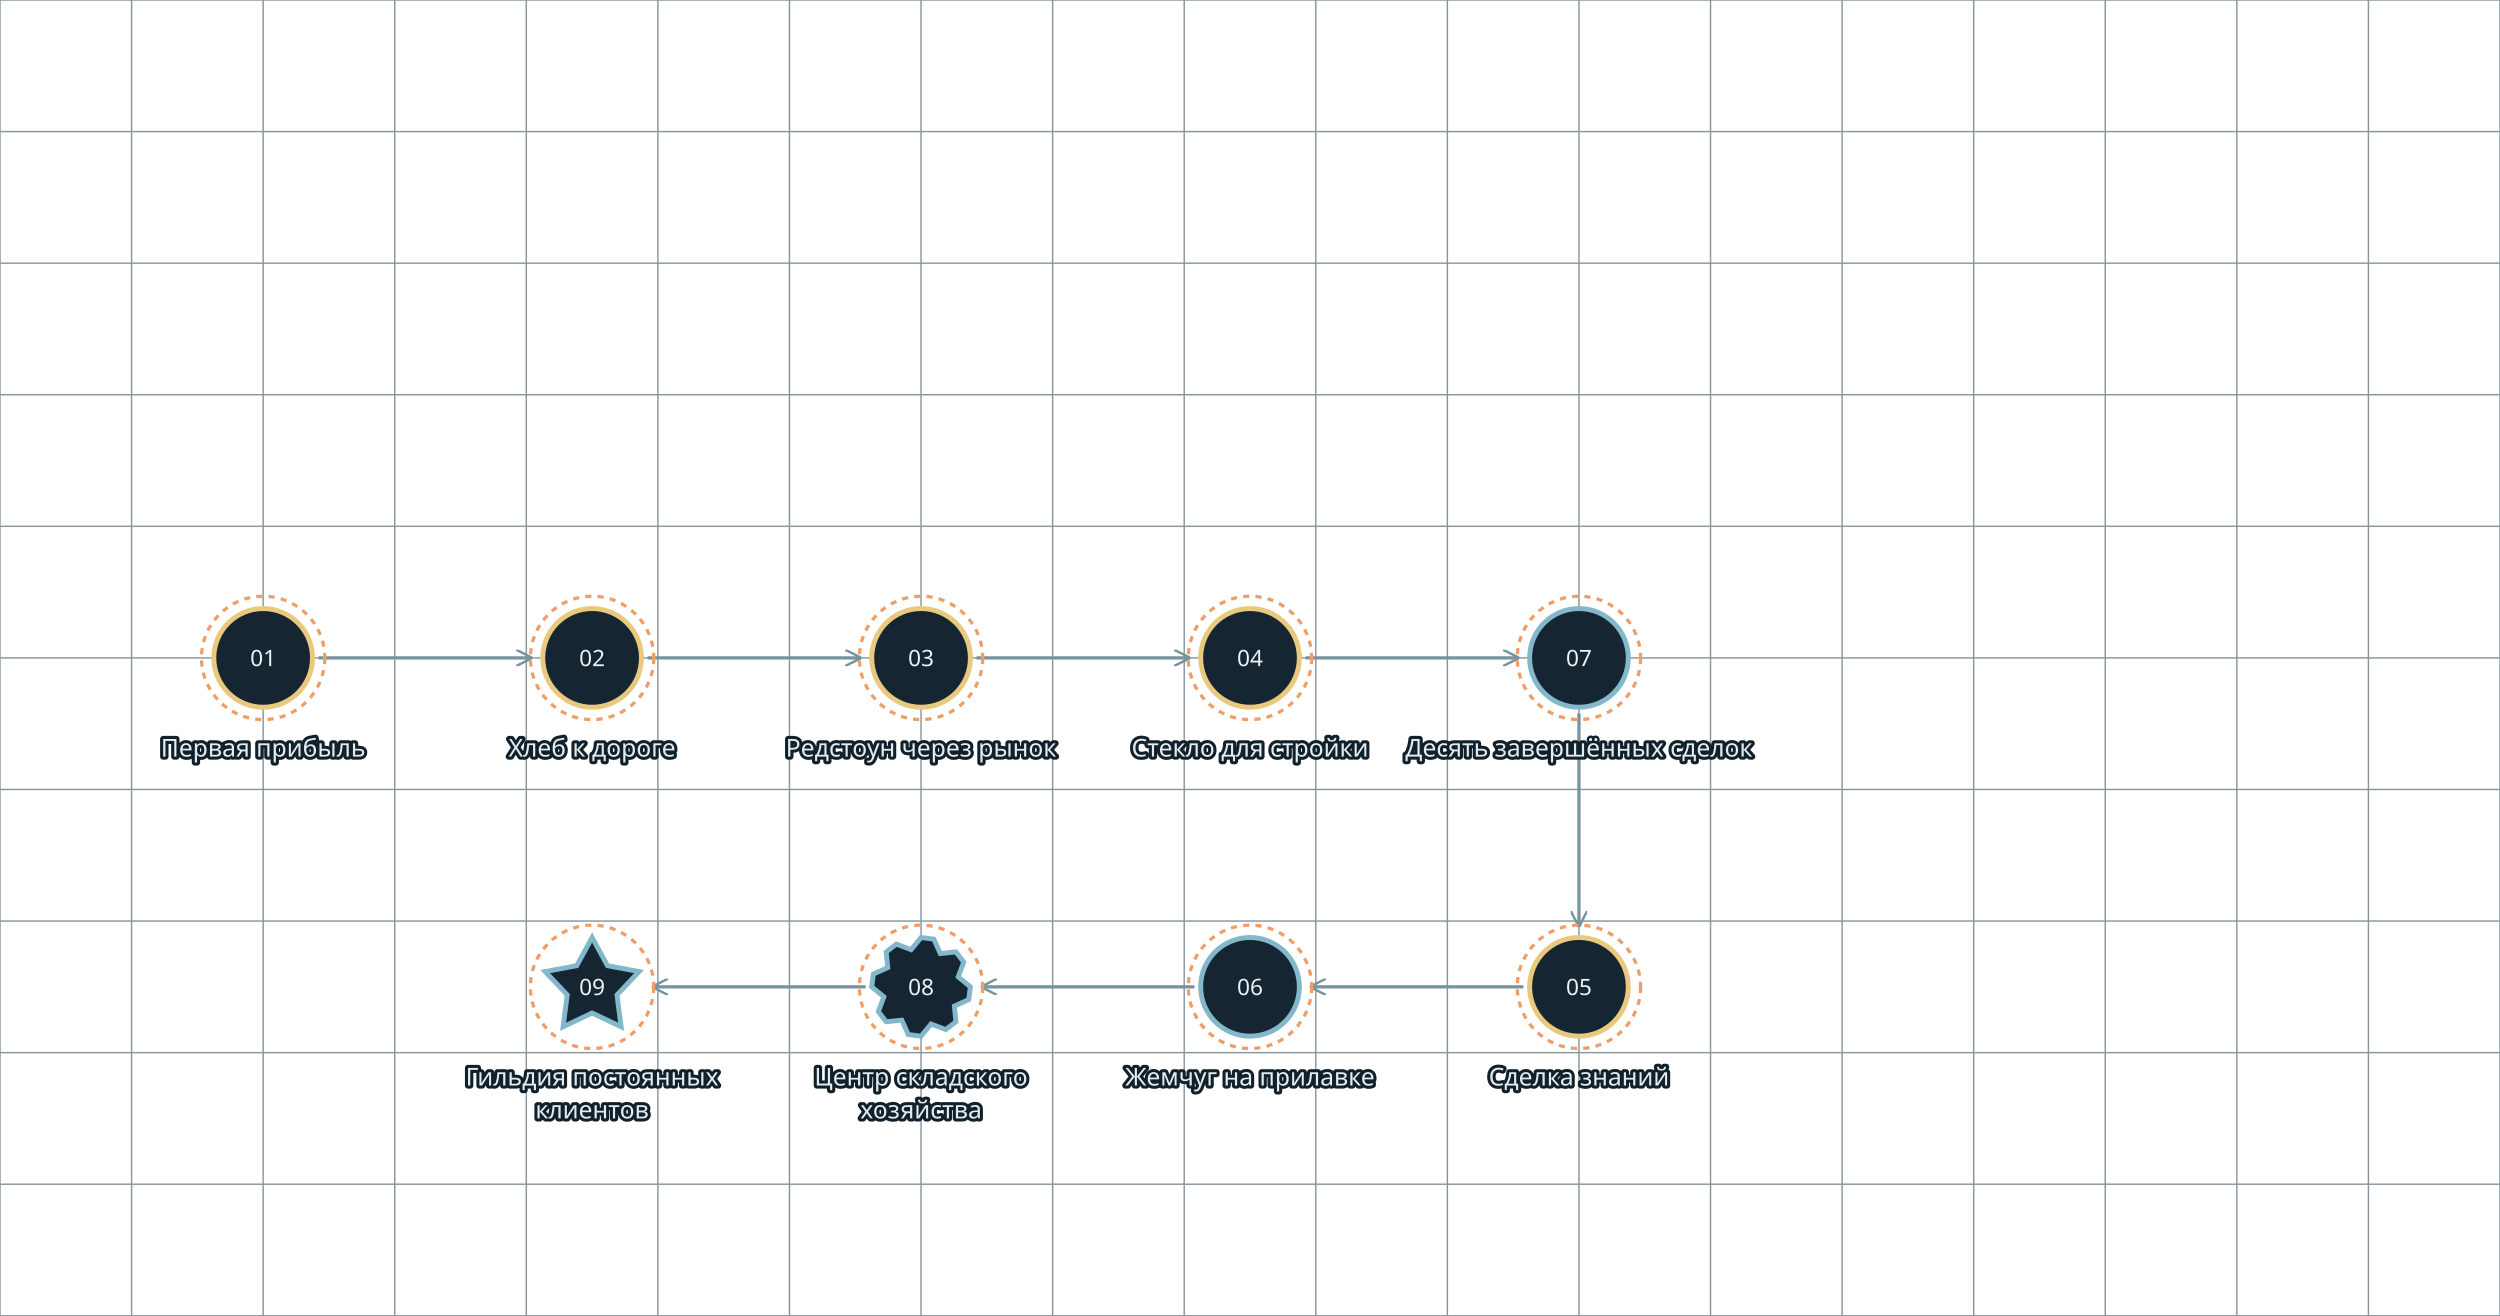
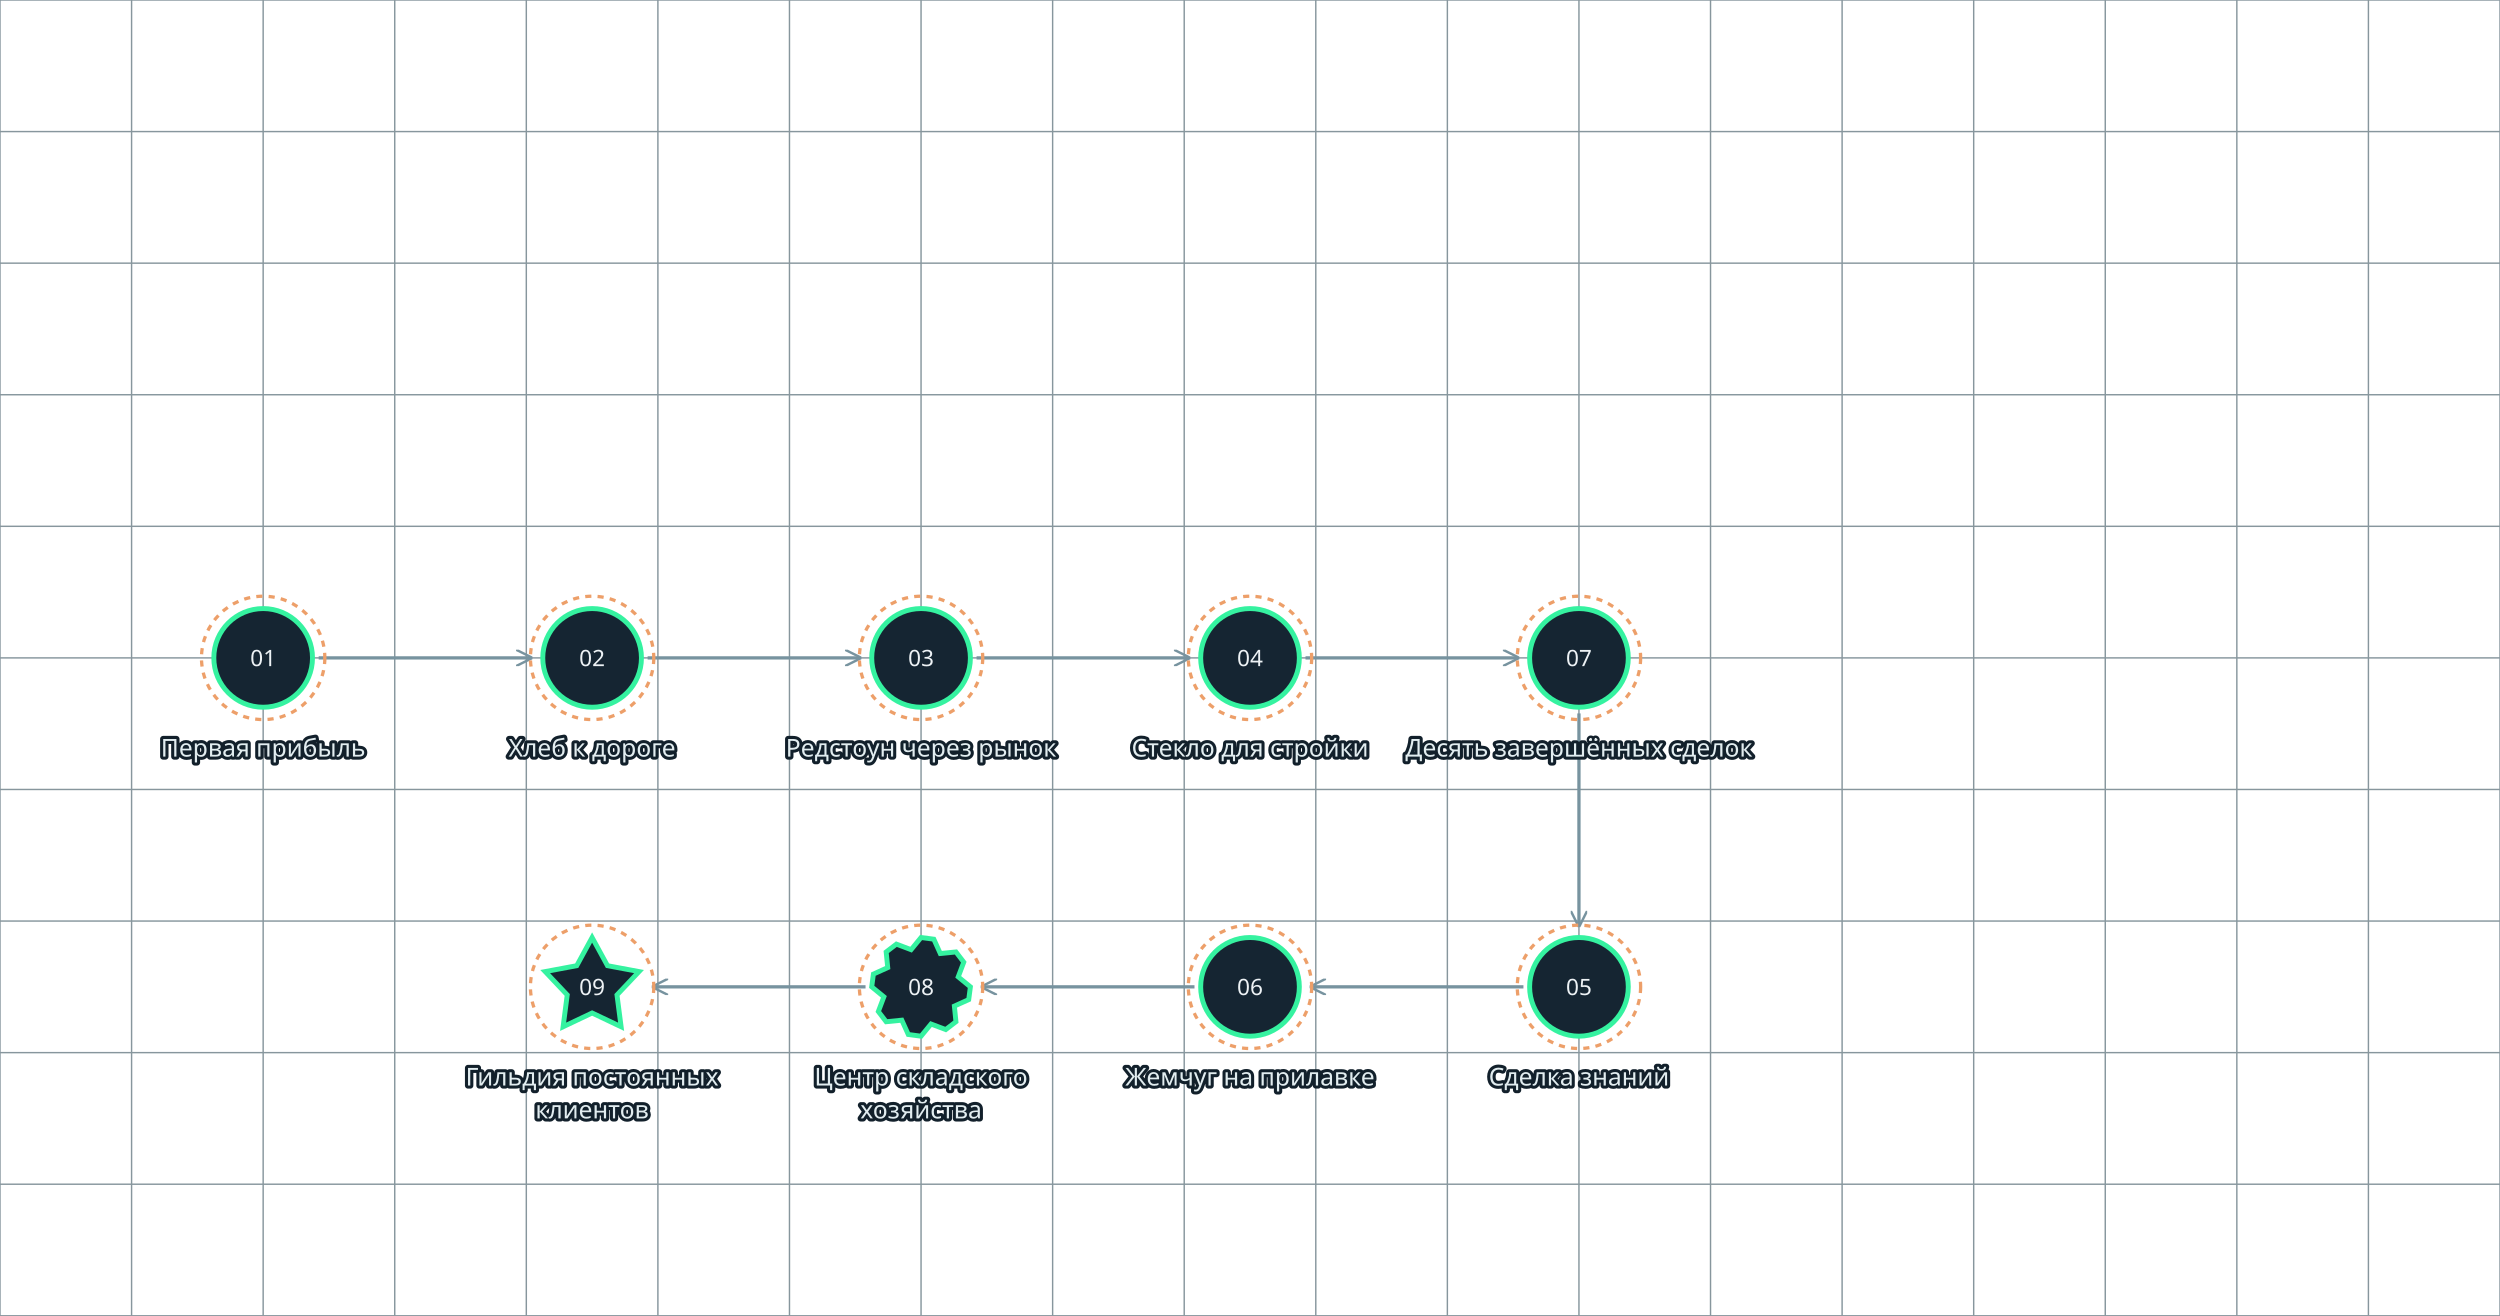
<svg xmlns="http://www.w3.org/2000/svg" viewBox="-128.00 -320.00 1216.00 640.00" width="1216.00" height="640.00" role="img" aria-labelledby="nasledie_economy-after-title" data-quest-count="9">
  <defs>
    <marker id="nasledie_economy-after-arrow" markerWidth="8" markerHeight="8" refX="7" refY="4" orient="auto" markerUnits="userSpaceOnUse">
      <path d="M0,0 L8,4 L0,8" fill="none" stroke="#77939f" stroke-width="1.2" />
    </marker>
  </defs>
  <g fill="none" stroke="#24404d" stroke-width="0.7" opacity="0.55" aria-hidden="true">
    <path d="M -128 -320.00 v 640.00" />
    <path d="M -64 -320.00 v 640.00" />
    <path d="M 0 -320.00 v 640.00" />
    <path d="M 64 -320.00 v 640.00" />
    <path d="M 128 -320.00 v 640.00" />
    <path d="M 192 -320.00 v 640.00" />
    <path d="M 256 -320.00 v 640.00" />
    <path d="M 320 -320.00 v 640.00" />
    <path d="M 384 -320.00 v 640.00" />
    <path d="M 448 -320.00 v 640.00" />
    <path d="M 512 -320.00 v 640.00" />
    <path d="M 576 -320.00 v 640.00" />
    <path d="M 640 -320.00 v 640.00" />
    <path d="M 704 -320.00 v 640.00" />
    <path d="M 768 -320.00 v 640.00" />
    <path d="M 832 -320.00 v 640.00" />
    <path d="M 896 -320.00 v 640.00" />
    <path d="M 960 -320.00 v 640.00" />
    <path d="M 1024 -320.00 v 640.00" />
    <path d="M 1088 -320.00 v 640.00" />
    <path d="M -128.00 -320 h 1216.00" />
    <path d="M -128.00 -256 h 1216.00" />
    <path d="M -128.00 -192 h 1216.00" />
    <path d="M -128.00 -128 h 1216.00" />
    <path d="M -128.00 -64 h 1216.00" />
    <path d="M -128.00 0 h 1216.00" />
    <path d="M -128.00 64 h 1216.00" />
    <path d="M -128.00 128 h 1216.00" />
    <path d="M -128.00 192 h 1216.00" />
    <path d="M -128.00 256 h 1216.00" />
    <path d="M -128.00 320 h 1216.00" />
  </g>
  <g class="dependencies" fill="none" stroke="#77939f" stroke-width="1.6">
    <path data-from="D49CAFA761D24CA4" data-to="B31BCA46216D2DC6" d="M 27.00 0.00 L 130.00 0.00" marker-end="url(#nasledie_economy-after-arrow)" />
    <path data-from="B31BCA46216D2DC6" data-to="E03032475F008D4D" d="M 187.00 0.00 L 290.00 0.00" marker-end="url(#nasledie_economy-after-arrow)" />
    <path data-from="E03032475F008D4D" data-to="D15B25FAA41E05AE" d="M 347.00 0.00 L 450.00 0.00" marker-end="url(#nasledie_economy-after-arrow)" />
    <path data-from="9CE7C2CFF54FECE4" data-to="FB634EE0C189A59B" d="M 640.00 27.00 L 640.00 130.00" marker-end="url(#nasledie_economy-after-arrow)" />
    <path data-from="FB634EE0C189A59B" data-to="F0C5DD6DFBF85A1C" d="M 613.00 160.00 L 510.00 160.00" marker-end="url(#nasledie_economy-after-arrow)" />
    <path data-from="D15B25FAA41E05AE" data-to="9CE7C2CFF54FECE4" d="M 507.00 0.00 L 610.00 0.00" marker-end="url(#nasledie_economy-after-arrow)" />
    <path data-from="F0C5DD6DFBF85A1C" data-to="62F24C6158049C2F" d="M 453.00 160.00 L 350.00 160.00" marker-end="url(#nasledie_economy-after-arrow)" />
    <path data-from="62F24C6158049C2F" data-to="BE7C211A268C501D" d="M 293.00 160.00 L 190.00 160.00" marker-end="url(#nasledie_economy-after-arrow)" />
  </g>
  <g class="quests" font-family="system-ui, sans-serif" text-anchor="middle">
    <g data-quest-id="D49CAFA761D24CA4" tabindex="0" role="button" aria-label="Первая прибыль" transform="translate(0.00,0.00)" style="cursor:pointer">
      <circle class="change-ring" r="30.00" fill="none" stroke="#ed9f69" stroke-width="1.6" stroke-dasharray="3 3" />
      <circle class="selection-ring" r="34.00" fill="none" stroke="#f4f7fc" stroke-width="3" visibility="hidden" />
-       <circle r="24.00" fill="#152532" stroke="#e8c97d" stroke-width="2.4" />
+       <circle r="24.00" class="quest-frame" fill="#152532" stroke="#35F2A0" stroke-width="2.4" />
      <text y="4" font-size="11" fill="#edf2f5" pointer-events="none">01</text>
      <text class="quest-label" y="48.00" font-size="12" fill="#e2edf0" paint-order="stroke" stroke="#12202b" stroke-width="3" stroke-linejoin="round" pointer-events="none">Первая прибыль</text>
    </g>
    <g data-quest-id="B31BCA46216D2DC6" tabindex="0" role="button" aria-label="Хлеб к дороге" transform="translate(160.00,0.00)" style="cursor:pointer">
      <circle class="change-ring" r="30.00" fill="none" stroke="#ed9f69" stroke-width="1.6" stroke-dasharray="3 3" />
      <circle class="selection-ring" r="34.00" fill="none" stroke="#f4f7fc" stroke-width="3" visibility="hidden" />
-       <circle r="24.00" fill="#152532" stroke="#e8c97d" stroke-width="2.4" />
+       <circle r="24.00" class="quest-frame" fill="#152532" stroke="#35F2A0" stroke-width="2.4" />
      <text y="4" font-size="11" fill="#edf2f5" pointer-events="none">02</text>
      <text class="quest-label" y="48.00" font-size="12" fill="#e2edf0" paint-order="stroke" stroke="#12202b" stroke-width="3" stroke-linejoin="round" pointer-events="none">Хлеб к дороге</text>
    </g>
    <g data-quest-id="E03032475F008D4D" tabindex="0" role="button" aria-label="Редстоун через рынок" transform="translate(320.00,0.00)" style="cursor:pointer">
      <circle class="change-ring" r="30.00" fill="none" stroke="#ed9f69" stroke-width="1.6" stroke-dasharray="3 3" />
      <circle class="selection-ring" r="34.00" fill="none" stroke="#f4f7fc" stroke-width="3" visibility="hidden" />
-       <circle r="24.00" fill="#152532" stroke="#e8c97d" stroke-width="2.4" />
+       <circle r="24.00" class="quest-frame" fill="#152532" stroke="#35F2A0" stroke-width="2.4" />
      <text y="4" font-size="11" fill="#edf2f5" pointer-events="none">03</text>
      <text class="quest-label" y="48.00" font-size="12" fill="#e2edf0" paint-order="stroke" stroke="#12202b" stroke-width="3" stroke-linejoin="round" pointer-events="none">Редстоун через рынок</text>
    </g>
    <g data-quest-id="D15B25FAA41E05AE" tabindex="0" role="button" aria-label="Стекло для стройки" transform="translate(480.00,0.00)" style="cursor:pointer">
      <circle class="change-ring" r="30.00" fill="none" stroke="#ed9f69" stroke-width="1.6" stroke-dasharray="3 3" />
      <circle class="selection-ring" r="34.00" fill="none" stroke="#f4f7fc" stroke-width="3" visibility="hidden" />
-       <circle r="24.00" fill="#152532" stroke="#e8c97d" stroke-width="2.4" />
+       <circle r="24.00" class="quest-frame" fill="#152532" stroke="#35F2A0" stroke-width="2.4" />
      <text y="4" font-size="11" fill="#edf2f5" pointer-events="none">04</text>
      <text class="quest-label" y="48.00" font-size="12" fill="#e2edf0" paint-order="stroke" stroke="#12202b" stroke-width="3" stroke-linejoin="round" pointer-events="none">Стекло для стройки</text>
    </g>
    <g data-quest-id="FB634EE0C189A59B" tabindex="0" role="button" aria-label="Сделка знаний" transform="translate(640.00,160.00)" style="cursor:pointer">
      <circle class="change-ring" r="30.00" fill="none" stroke="#ed9f69" stroke-width="1.6" stroke-dasharray="3 3" />
      <circle class="selection-ring" r="34.00" fill="none" stroke="#f4f7fc" stroke-width="3" visibility="hidden" />
-       <circle r="24.00" fill="#152532" stroke="#e8c97d" stroke-width="2.4" />
+       <circle r="24.00" class="quest-frame" fill="#152532" stroke="#35F2A0" stroke-width="2.4" />
      <text y="4" font-size="11" fill="#edf2f5" pointer-events="none">05</text>
      <text class="quest-label" y="48.00" font-size="12" fill="#e2edf0" paint-order="stroke" stroke="#12202b" stroke-width="3" stroke-linejoin="round" pointer-events="none">Сделка знаний</text>
    </g>
    <g data-quest-id="F0C5DD6DFBF85A1C" tabindex="0" role="button" aria-label="Жемчуг на прилавке" transform="translate(480.00,160.00)" style="cursor:pointer">
      <circle class="change-ring" r="30.00" fill="none" stroke="#ed9f69" stroke-width="1.6" stroke-dasharray="3 3" />
      <circle class="selection-ring" r="34.00" fill="none" stroke="#f4f7fc" stroke-width="3" visibility="hidden" />
-       <circle r="24.00" fill="#152532" stroke="#83b8ca" stroke-width="2.4" />
+       <circle r="24.00" class="quest-frame" fill="#152532" stroke="#35F2A0" stroke-width="2.4" />
      <text y="4" font-size="11" fill="#edf2f5" pointer-events="none">06</text>
      <text class="quest-label" y="48.00" font-size="12" fill="#e2edf0" paint-order="stroke" stroke="#12202b" stroke-width="3" stroke-linejoin="round" pointer-events="none">Жемчуг на прилавке</text>
    </g>
    <g data-quest-id="9CE7C2CFF54FECE4" tabindex="0" role="button" aria-label="Десять завершённых сделок" transform="translate(640.00,0.00)" style="cursor:pointer">
      <circle class="change-ring" r="30.00" fill="none" stroke="#ed9f69" stroke-width="1.6" stroke-dasharray="3 3" />
      <circle class="selection-ring" r="34.00" fill="none" stroke="#f4f7fc" stroke-width="3" visibility="hidden" />
-       <circle r="24.00" fill="#152532" stroke="#83b8ca" stroke-width="2.4" />
+       <circle r="24.00" class="quest-frame" fill="#152532" stroke="#35F2A0" stroke-width="2.4" />
      <text y="4" font-size="11" fill="#edf2f5" pointer-events="none">07</text>
      <text class="quest-label" y="48.00" font-size="12" fill="#e2edf0" paint-order="stroke" stroke="#12202b" stroke-width="3" stroke-linejoin="round" pointer-events="none">Десять завершённых сделок</text>
    </g>
    <g data-quest-id="62F24C6158049C2F" tabindex="0" role="button" aria-label="Центр складского хозяйства" transform="translate(320.00,160.00)" style="cursor:pointer">
      <circle class="change-ring" r="30.00" fill="none" stroke="#ed9f69" stroke-width="1.6" stroke-dasharray="3 3" />
      <circle class="selection-ring" r="34.00" fill="none" stroke="#f4f7fc" stroke-width="3" visibility="hidden" />
-       <polygon points="24.00,0.00 23.18,6.21 16.21,9.36 16.97,16.97 12.00,20.78 4.85,18.08 0.00,24.00 -6.21,23.18 -9.36,16.21 -16.97,16.97 -20.78,12.00 -18.08,4.85 -24.00,0.00 -23.18,-6.21 -16.21,-9.36 -16.97,-16.97 -12.00,-20.78 -4.85,-18.08 -0.00,-24.00 6.21,-23.18 9.36,-16.21 16.97,-16.97 20.78,-12.00 18.08,-4.85" fill="#152532" stroke="#83b8ca" stroke-width="2.4" />
+       <polygon points="24.00,0.00 23.18,6.21 16.21,9.36 16.97,16.97 12.00,20.78 4.85,18.08 0.00,24.00 -6.21,23.18 -9.36,16.21 -16.97,16.97 -20.78,12.00 -18.08,4.85 -24.00,0.00 -23.18,-6.21 -16.21,-9.36 -16.97,-16.97 -12.00,-20.78 -4.85,-18.08 -0.00,-24.00 6.21,-23.18 9.36,-16.21 16.97,-16.97 20.78,-12.00 18.08,-4.85" class="quest-frame" fill="#152532" stroke="#35F2A0" stroke-width="2.4" />
      <text y="4" font-size="11" fill="#edf2f5" pointer-events="none">08</text>
      <text class="quest-label" y="48.00" font-size="12" fill="#e2edf0" paint-order="stroke" stroke="#12202b" stroke-width="3" stroke-linejoin="round" pointer-events="none">Центр складского</text>
      <text class="quest-label" y="64.00" font-size="12" fill="#e2edf0" paint-order="stroke" stroke="#12202b" stroke-width="3" stroke-linejoin="round" pointer-events="none">хозяйства</text>
    </g>
    <g data-quest-id="BE7C211A268C501D" tabindex="0" role="button" aria-label="Гильдия постоянных клиентов" transform="translate(160.00,160.00)" style="cursor:pointer">
      <circle class="change-ring" r="30.00" fill="none" stroke="#ed9f69" stroke-width="1.6" stroke-dasharray="3 3" />
      <circle class="selection-ring" r="34.00" fill="none" stroke="#f4f7fc" stroke-width="3" visibility="hidden" />
-       <polygon points="0.00,-24.00 7.48,-10.29 22.83,-7.42 12.10,3.93 14.11,19.42 0.00,12.72 -14.11,19.42 -12.10,3.93 -22.83,-7.42 -7.48,-10.29" fill="#152532" stroke="#83b8ca" stroke-width="2.4" />
+       <polygon points="0.00,-24.00 7.48,-10.29 22.83,-7.42 12.10,3.93 14.11,19.42 0.00,12.72 -14.11,19.42 -12.10,3.93 -22.83,-7.42 -7.48,-10.29" class="quest-frame" fill="#152532" stroke="#35F2A0" stroke-width="2.4" />
      <text y="4" font-size="11" fill="#edf2f5" pointer-events="none">09</text>
      <text class="quest-label" y="48.00" font-size="12" fill="#e2edf0" paint-order="stroke" stroke="#12202b" stroke-width="3" stroke-linejoin="round" pointer-events="none">Гильдия постоянных</text>
      <text class="quest-label" y="64.00" font-size="12" fill="#e2edf0" paint-order="stroke" stroke="#12202b" stroke-width="3" stroke-linejoin="round" pointer-events="none">клиентов</text>
    </g>
  </g>
</svg>
